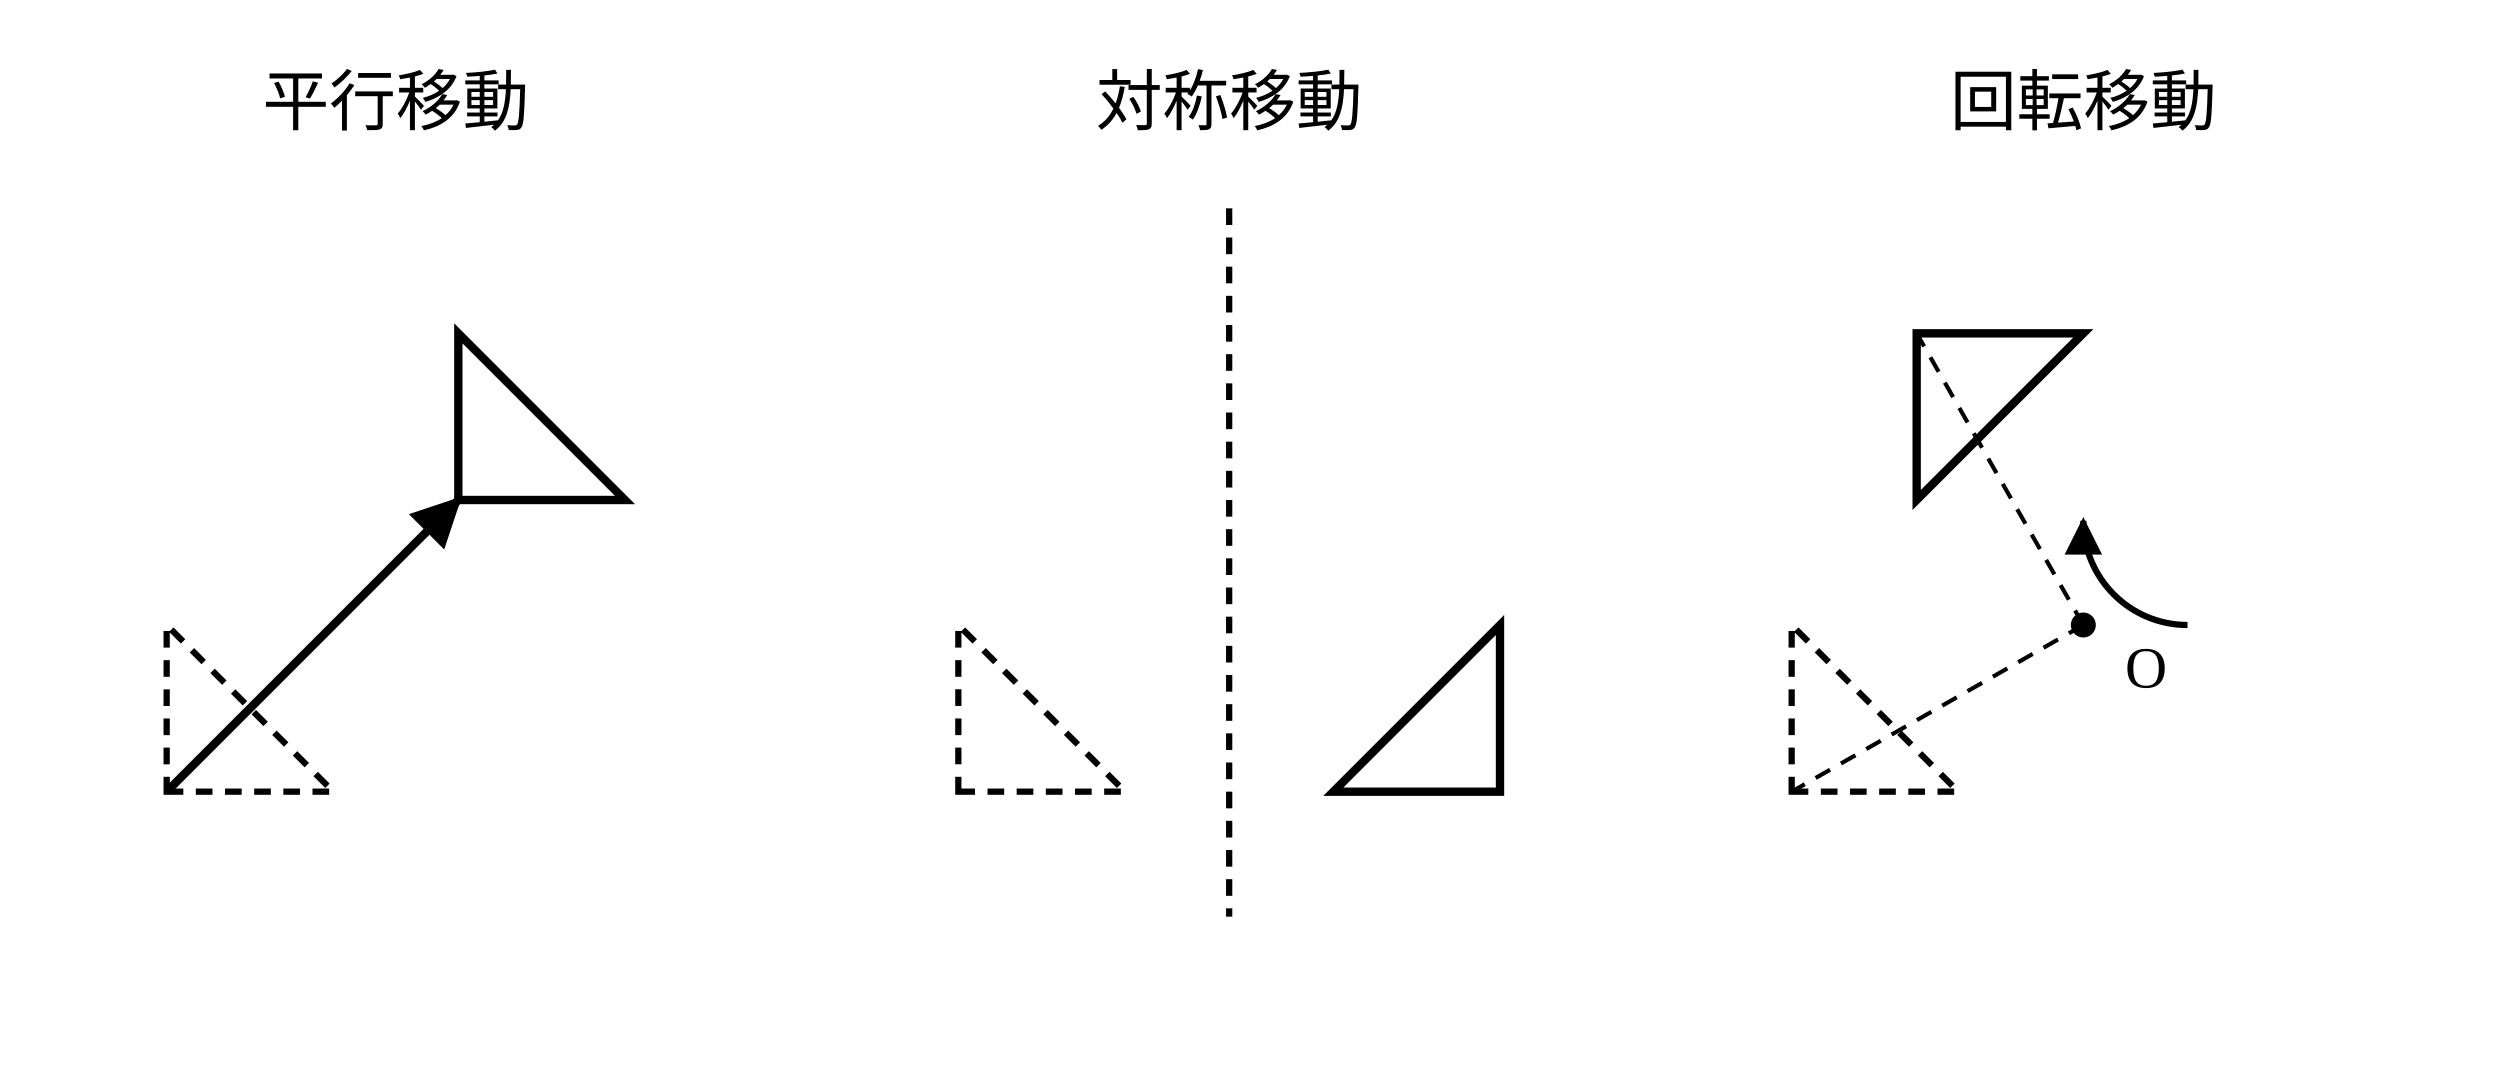
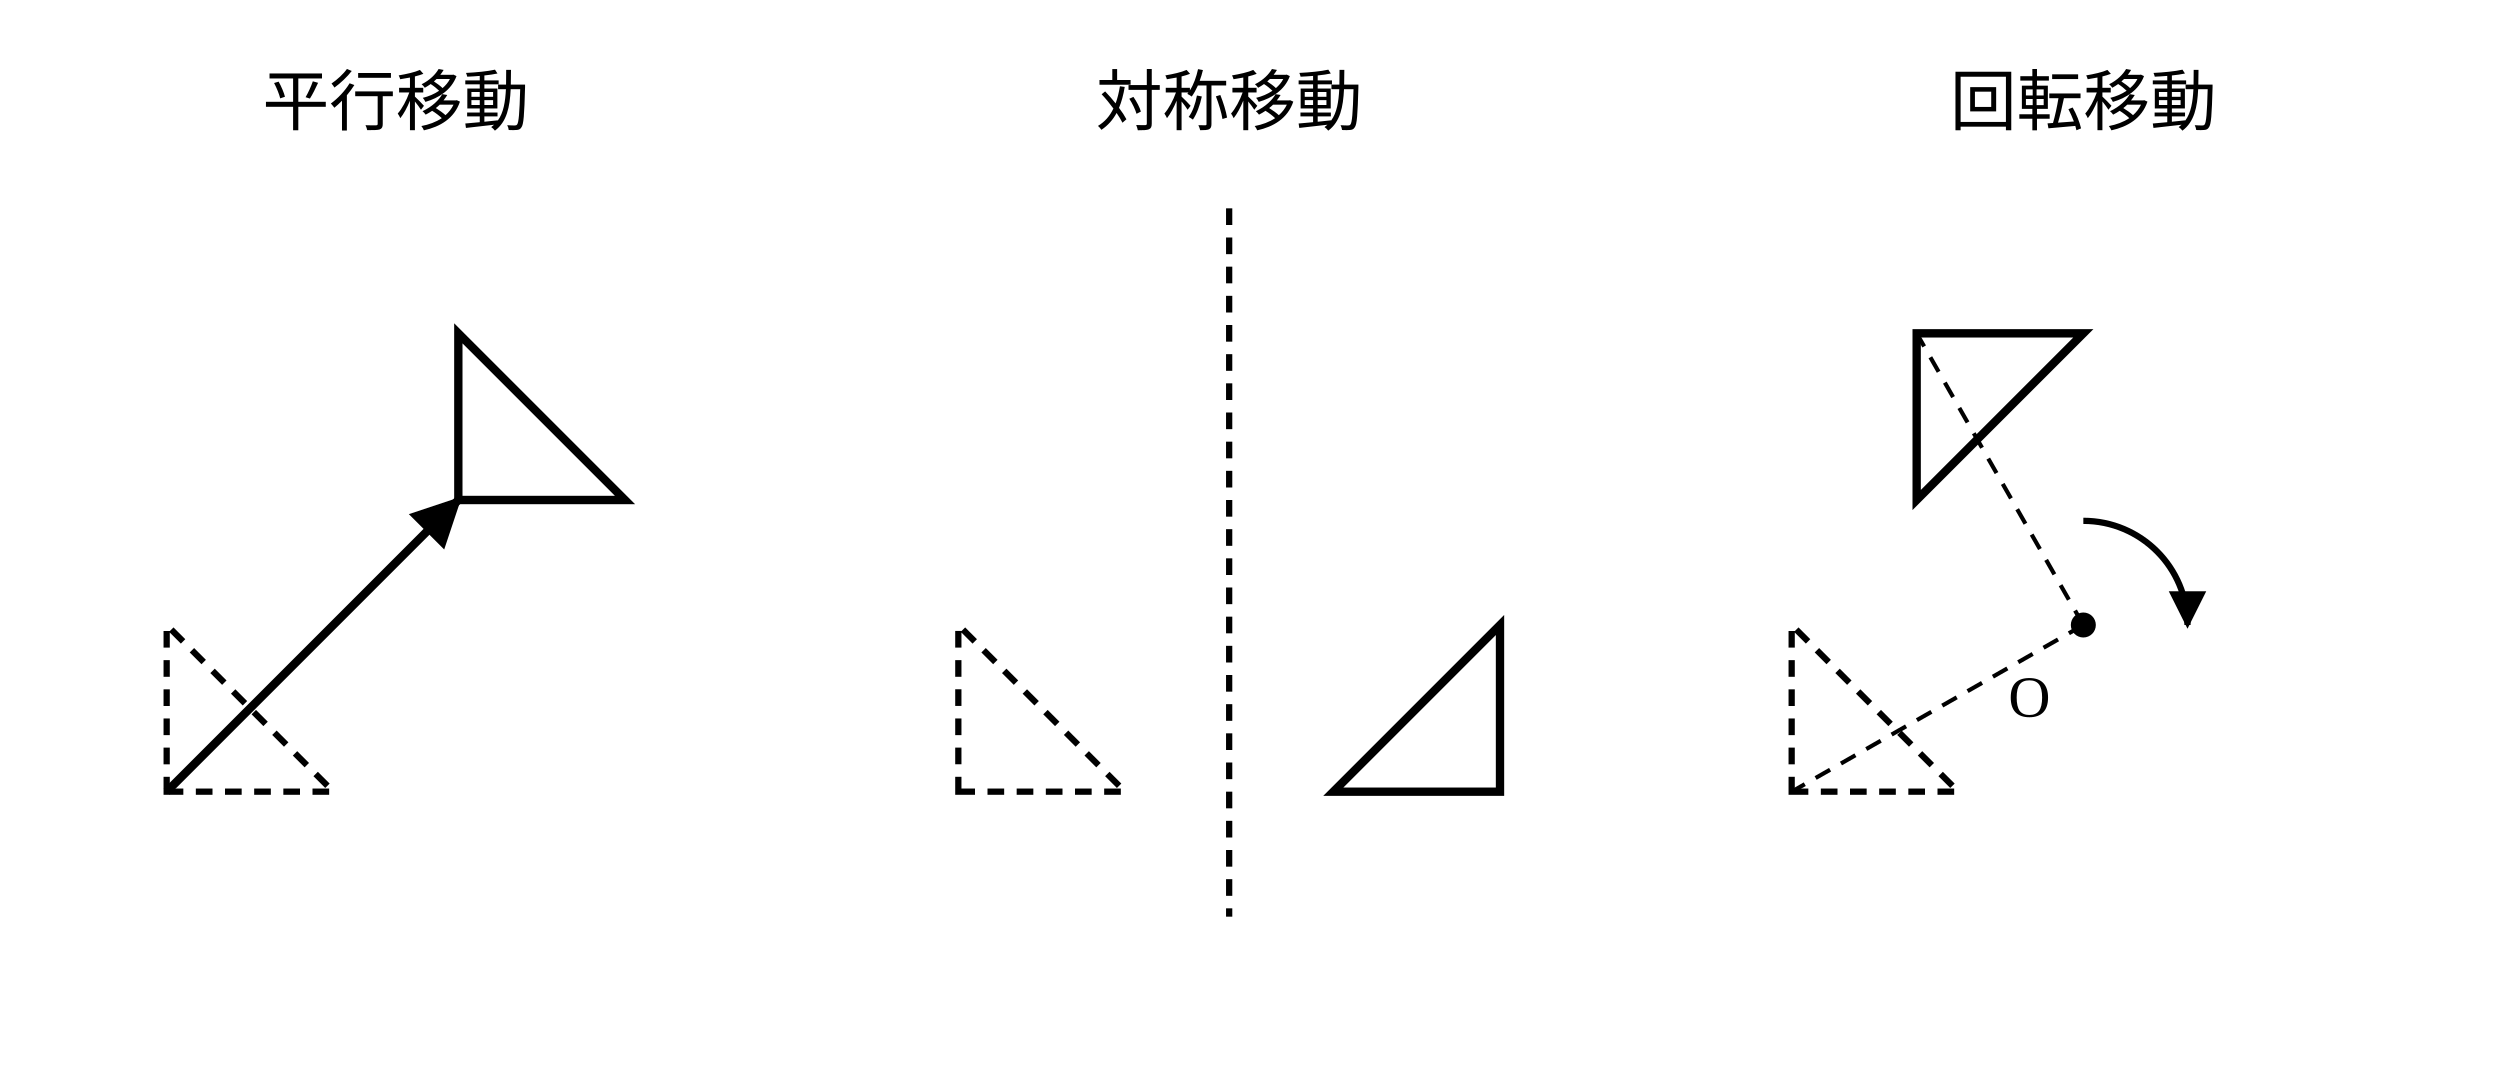
<svg xmlns="http://www.w3.org/2000/svg" viewBox="0 0 600 260" role="img" aria-label="同じ三角形を平行移動・対称移動・回転移動それぞれで動かした結果を、もとの図形(破線)と移動後の図形(実線)で示す図">
  <defs>
    <marker id="arrow" viewBox="0 0 10 10" refX="9" refY="5" markerWidth="6" markerHeight="6" orient="auto-start-reverse">
      <path d="M0,0 L10,5 L0,10 z" fill="currentColor" />
    </marker>
  </defs>
  <text x="95" y="30" font-size="16" text-anchor="middle" fill="currentColor">平行移動</text>
  <polygon points="40,190 80,190 40,150" fill="none" stroke="currentColor" stroke-width="1.5" stroke-dasharray="4 3" />
  <polygon points="110,120 150,120 110,80" fill="none" stroke="currentColor" stroke-width="2" />
  <line x1="40" y1="190" x2="110" y2="120" stroke="currentColor" stroke-width="2" marker-end="url(#arrow)" />
  <text x="295" y="30" font-size="16" text-anchor="middle" fill="currentColor">対称移動</text>
  <line x1="295" y1="50" x2="295" y2="220" stroke="currentColor" stroke-width="1.5" stroke-dasharray="4 3" />
  <polygon points="230,190 270,190 230,150" fill="none" stroke="currentColor" stroke-width="1.5" stroke-dasharray="4 3" />
  <polygon points="360,190 320,190 360,150" fill="none" stroke="currentColor" stroke-width="2" />
  <text x="500" y="30" font-size="16" text-anchor="middle" fill="currentColor">回転移動</text>
  <polygon points="430,190 470,190 430,150" fill="none" stroke="currentColor" stroke-width="1.5" stroke-dasharray="4 3" />
  <polygon points="460,80 460,120 500,80" fill="none" stroke="currentColor" stroke-width="2" />
  <line x1="500" y1="150" x2="430" y2="190" stroke="currentColor" stroke-width="1" stroke-dasharray="4 3" />
  <line x1="500" y1="150" x2="460" y2="80" stroke="currentColor" stroke-width="1" stroke-dasharray="4 3" />
-   <path d="M525,150 A25,25 0 0,1 500,125" fill="none" stroke="currentColor" stroke-width="1.5" marker-end="url(#arrow)" />
+   <path d="M500,125 A25,25 0 0,1 525,150" fill="none" stroke="currentColor" stroke-width="1.5" marker-end="url(#arrow)" />
  <circle cx="500" cy="150" r="3" fill="currentColor" />
-   <text x="510" y="165" font-size="14" fill="currentColor">O</text>
+   <text x="482" y="172" font-size="14" fill="currentColor">O</text>
</svg>
